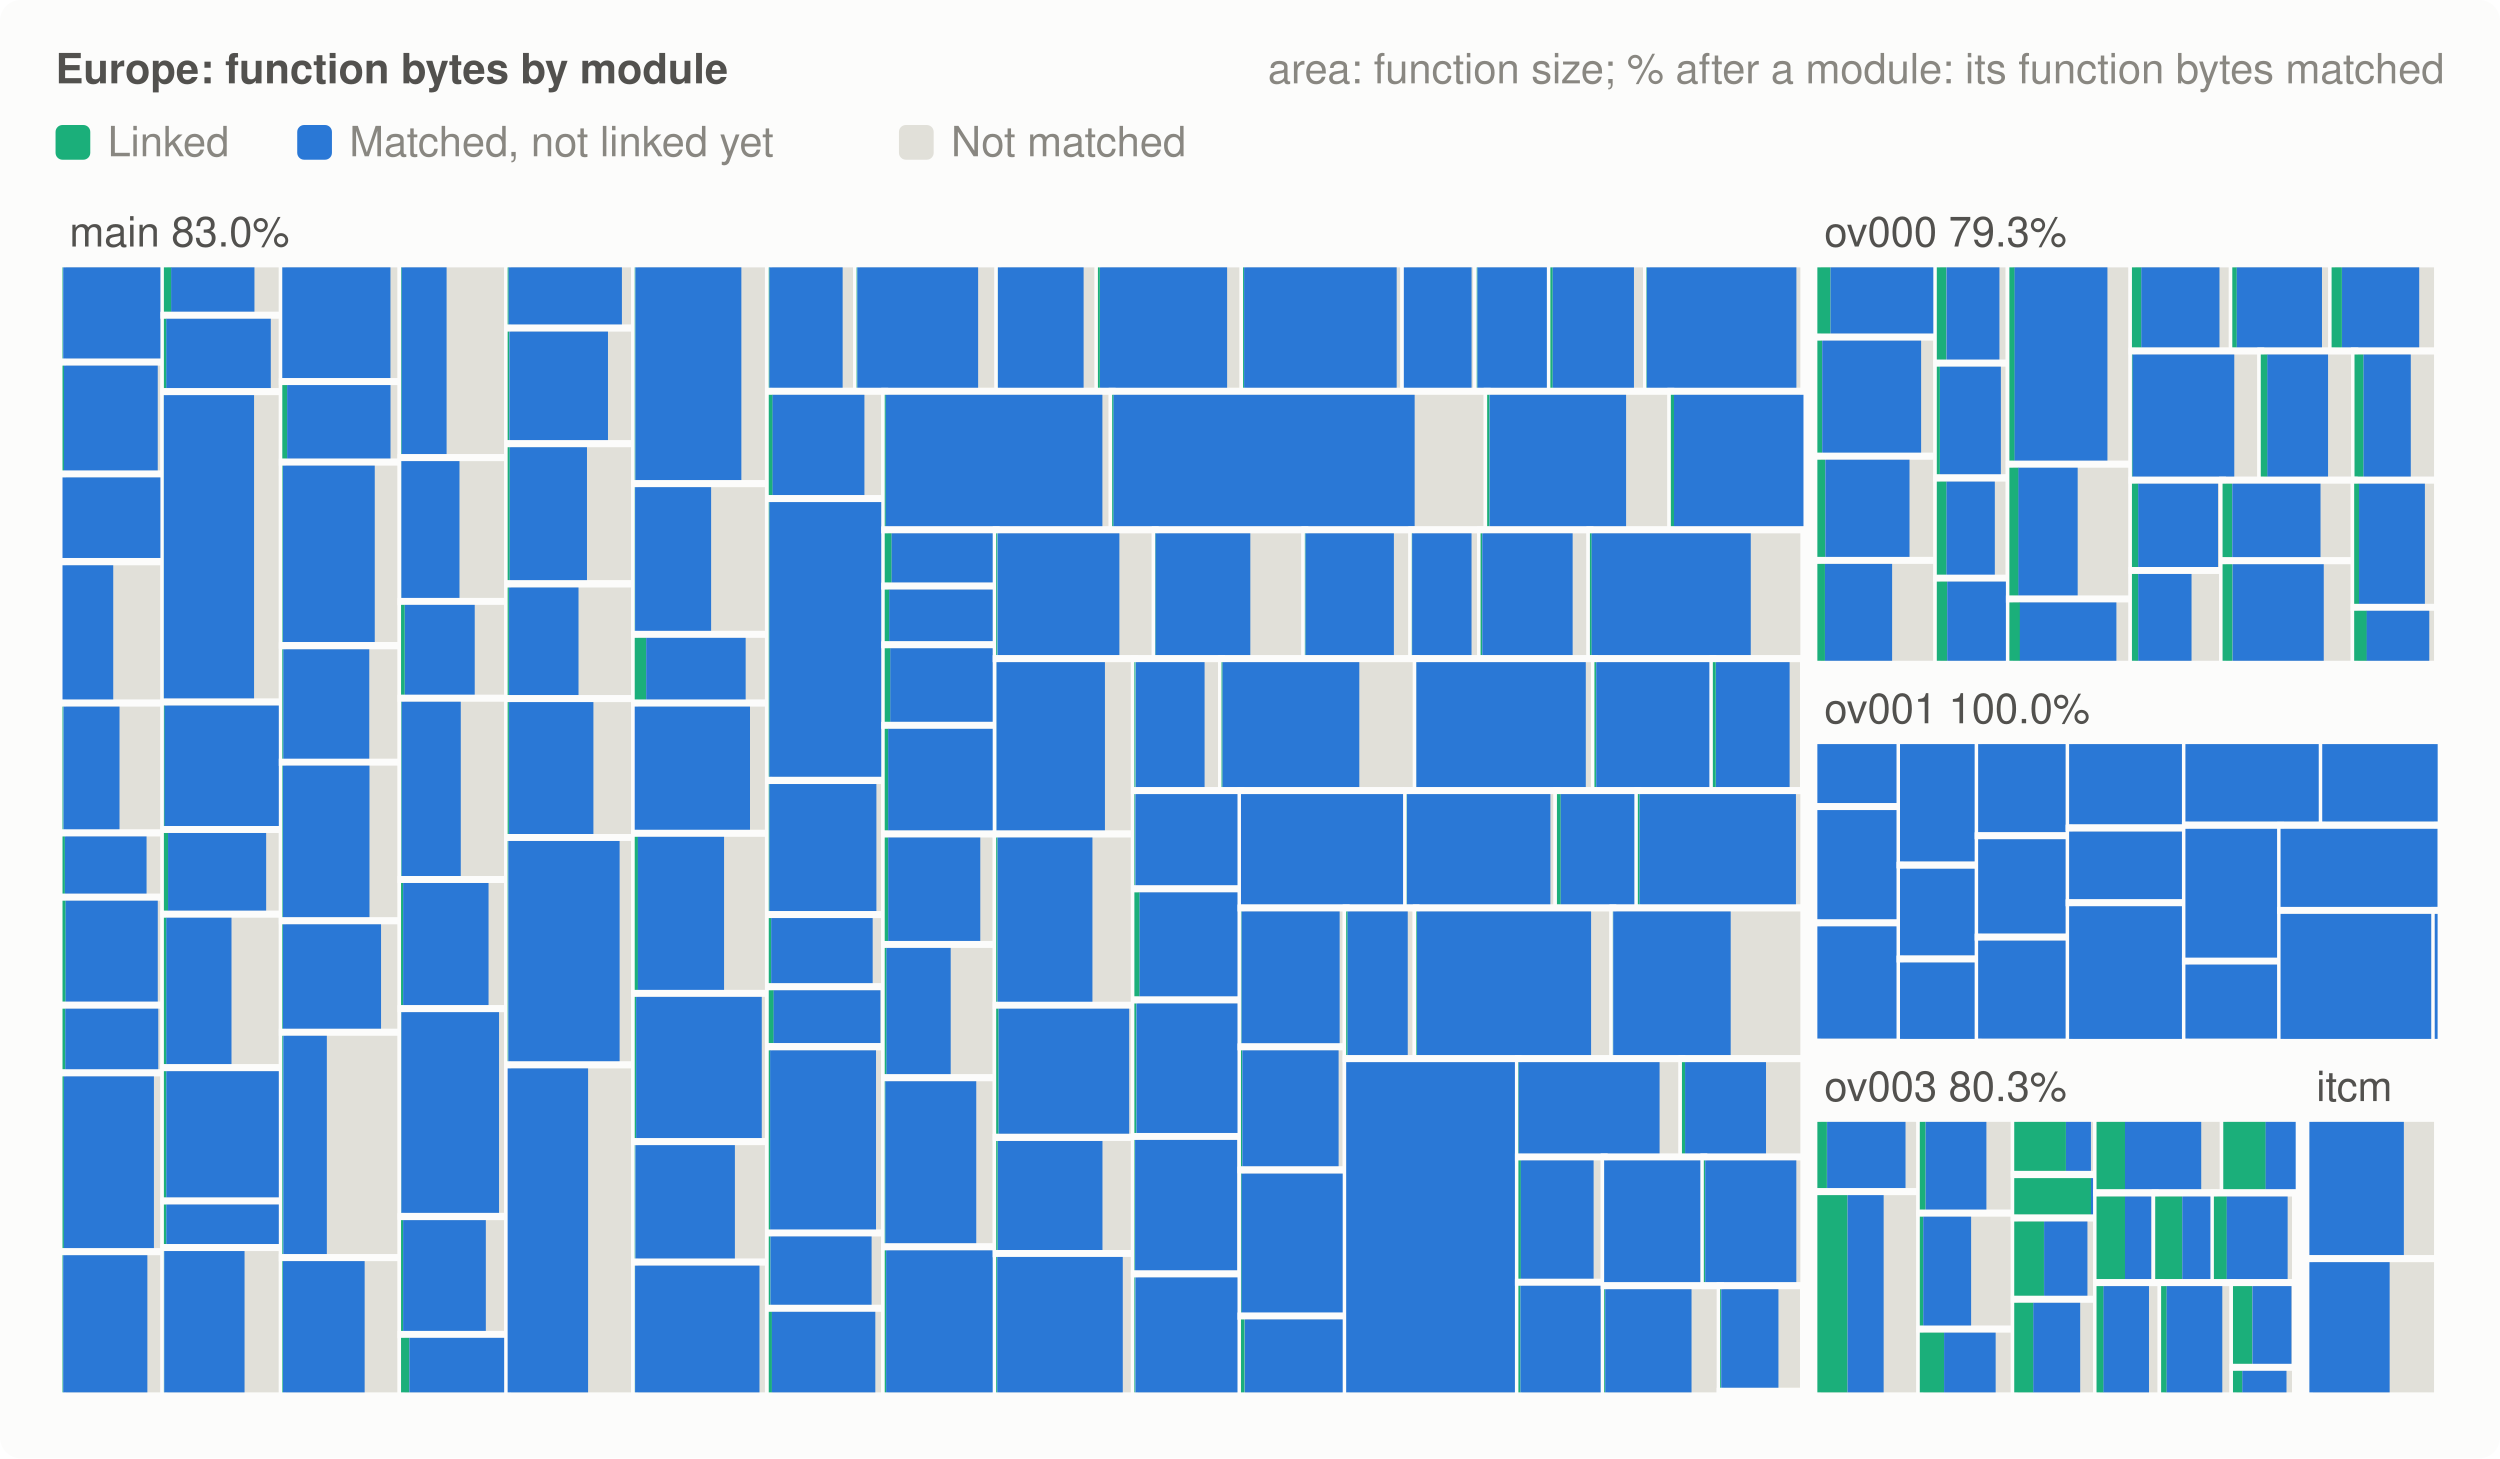
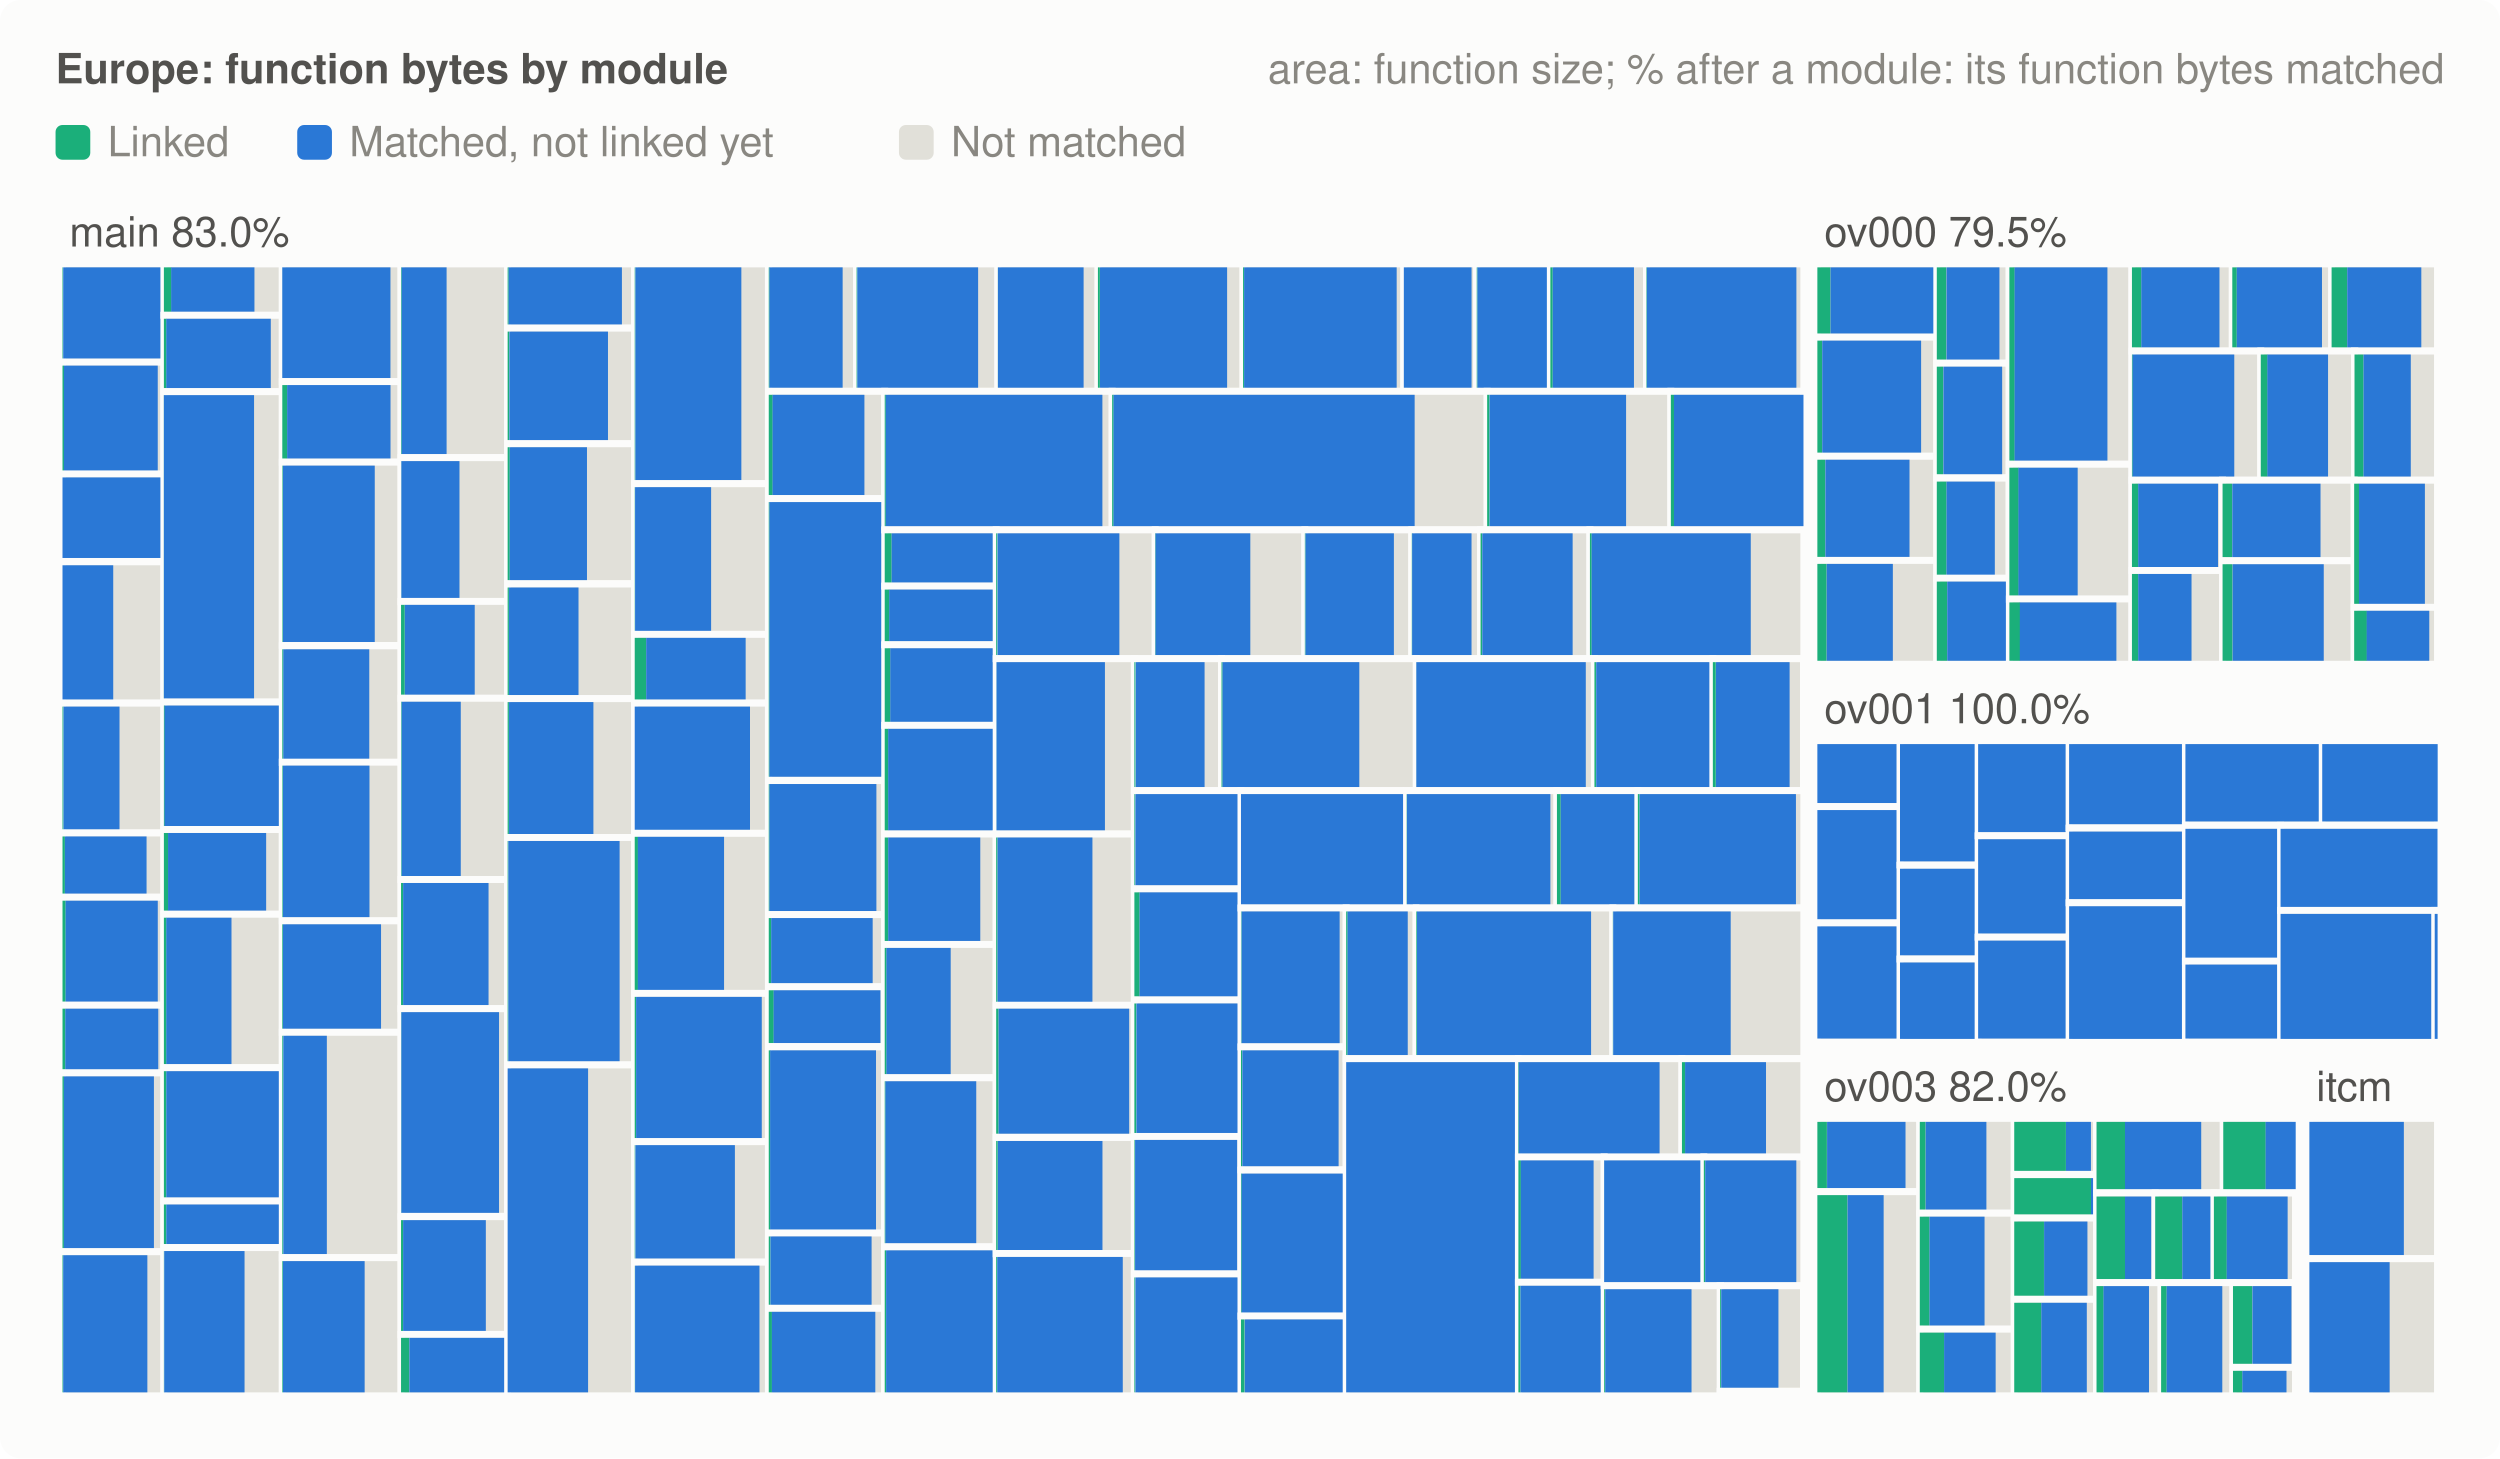
<svg xmlns="http://www.w3.org/2000/svg" viewBox="0 0 720 420" width="720" height="420" role="img" aria-label="Matched and linked code by module (Europe)">
  <style>.bg{fill:#fcfcfb}.lbl{fill:#52514e}.muted{fill:#898781}.todo{fill:#e1e0d9}.gap{stroke:#fcfcfb}.matched{fill:#2a78d6}.linked{fill:#1baf7a}@media (prefers-color-scheme: dark){.bg{fill:#1a1a19}.lbl{fill:#c3c2b7}.muted{fill:#898781}.todo{fill:#2c2c2a}.gap{stroke:#1a1a19}.matched{fill:#3987e5}.linked{fill:#199e70}}text{font:12px -apple-system,BlinkMacSystemFont,'Segoe UI',Helvetica,Arial,sans-serif}.head{font-weight:600}</style>
  <rect class="bg" width="720" height="420" rx="6" />
  <text class="lbl head" x="16" y="24">Europe: function bytes by module</text>
  <text class="muted" x="704" y="24" text-anchor="end">area: function size; % after a module: its function bytes matched</text>
  <rect class="linked" x="16" y="36" width="10" height="10" rx="2" />
  <text class="muted" x="31" y="45">Linked</text>
  <rect class="matched" x="85.6" y="36" width="10" height="10" rx="2" />
  <text class="muted" x="100.6" y="45">Matched, not linked yet</text>
  <rect class="todo" x="258.9" y="36" width="10" height="10" rx="2" />
  <text class="muted" x="273.9" y="45">Not matched</text>
  <rect class="todo gap" x="18.0" y="76.0" width="29.2" height="28.3" stroke-width="2" />
  <rect class="linked" x="18.0" y="77.0" width="0.17" height="26.3" />
  <rect class="matched" x="18.2" y="77.0" width="28.68" height="26.3" />
  <rect class="todo gap" x="18.0" y="104.3" width="29.2" height="32.3" stroke-width="2" />
  <rect class="linked" x="18.0" y="105.3" width="0.44" height="30.3" />
  <rect class="matched" x="18.4" y="105.3" width="27.03" height="30.3" />
  <rect class="todo gap" x="18.0" y="136.5" width="29.2" height="25.2" stroke-width="2" />
  <rect class="matched" x="18.0" y="137.5" width="28.68" height="23.2" />
  <rect class="todo gap" x="18.0" y="161.8" width="29.2" height="40.7" stroke-width="2" />
  <rect class="matched" x="18.0" y="162.8" width="14.61" height="38.7" />
  <rect class="todo gap" x="18.0" y="202.5" width="29.2" height="37.4" stroke-width="2" />
  <rect class="linked" x="18.0" y="203.5" width="0.27" height="35.4" />
  <rect class="matched" x="18.3" y="203.5" width="16.12" height="35.4" />
  <rect class="todo gap" x="18.0" y="239.9" width="29.2" height="18.5" stroke-width="2" />
  <rect class="linked" x="18.0" y="240.9" width="0.69" height="16.5" />
  <rect class="matched" x="18.7" y="240.9" width="23.51" height="16.5" />
  <rect class="todo gap" x="18.0" y="258.4" width="29.2" height="31.1" stroke-width="2" />
  <rect class="linked" x="18.0" y="259.4" width="0.92" height="29.1" />
  <rect class="matched" x="18.9" y="259.4" width="26.54" height="29.1" />
  <rect class="todo gap" x="18.0" y="289.5" width="29.2" height="19.5" stroke-width="2" />
  <rect class="linked" x="18.0" y="290.5" width="0.83" height="17.5" />
  <rect class="matched" x="18.8" y="290.5" width="26.78" height="17.5" />
  <rect class="todo gap" x="18.0" y="309.0" width="29.2" height="51.5" stroke-width="2" />
  <rect class="linked" x="18.0" y="310.0" width="0.41" height="49.5" />
  <rect class="matched" x="18.4" y="310.0" width="25.93" height="49.5" />
  <rect class="todo gap" x="18.0" y="360.5" width="29.2" height="41.5" stroke-width="2" />
  <rect class="linked" x="18.0" y="361.5" width="0.22" height="39.5" />
  <rect class="matched" x="18.2" y="361.5" width="24.24" height="39.5" />
  <rect class="todo gap" x="47.2" y="76.0" width="34.1" height="14.8" stroke-width="2" />
  <rect class="linked" x="47.2" y="77.0" width="2.18" height="12.8" />
  <rect class="matched" x="49.3" y="77.0" width="23.98" height="12.8" />
  <rect class="todo gap" x="47.2" y="90.8" width="34.1" height="22.0" stroke-width="2" />
  <rect class="linked" x="47.2" y="91.8" width="0.78" height="20.0" />
  <rect class="matched" x="47.9" y="91.8" width="30.09" height="20.0" />
  <rect class="todo gap" x="47.2" y="112.8" width="34.1" height="89.4" stroke-width="2" />
  <rect class="linked" x="47.2" y="113.8" width="0.08" height="87.4" />
  <rect class="matched" x="47.2" y="113.8" width="25.97" height="87.4" />
  <rect class="todo gap" x="47.2" y="202.2" width="34.1" height="36.7" stroke-width="2" />
  <rect class="linked" x="47.2" y="203.2" width="0.28" height="34.7" />
  <rect class="matched" x="47.4" y="203.2" width="33.84" height="34.7" />
  <rect class="todo gap" x="47.2" y="238.9" width="34.1" height="24.4" stroke-width="2" />
  <rect class="linked" x="47.2" y="239.9" width="1.28" height="22.4" />
  <rect class="matched" x="48.4" y="239.9" width="28.25" height="22.4" />
  <rect class="todo gap" x="47.2" y="263.3" width="34.1" height="44.2" stroke-width="2" />
  <rect class="linked" x="47.2" y="264.3" width="0.78" height="42.2" />
  <rect class="matched" x="47.9" y="264.3" width="18.77" height="42.2" />
  <rect class="todo gap" x="47.2" y="307.5" width="34.1" height="38.4" stroke-width="2" />
  <rect class="linked" x="47.2" y="308.5" width="0.74" height="36.4" />
  <rect class="matched" x="47.9" y="308.5" width="33.39" height="36.4" />
  <rect class="todo gap" x="47.2" y="345.9" width="34.1" height="13.4" stroke-width="2" />
  <rect class="linked" x="47.2" y="346.9" width="0.74" height="11.4" />
  <rect class="matched" x="47.9" y="346.9" width="33.38" height="11.4" />
  <rect class="todo gap" x="47.2" y="359.3" width="34.1" height="42.7" stroke-width="2" />
  <rect class="linked" x="47.2" y="360.3" width="0.10" height="40.7" />
  <rect class="matched" x="47.3" y="360.3" width="23.13" height="40.7" />
  <rect class="todo gap" x="81.3" y="76.0" width="34.2" height="33.9" stroke-width="2" />
  <rect class="linked" x="81.3" y="77.0" width="0.04" height="31.9" />
  <rect class="matched" x="81.3" y="77.0" width="31.15" height="31.9" />
  <rect class="todo gap" x="81.3" y="109.9" width="34.2" height="23.2" stroke-width="2" />
  <rect class="linked" x="81.3" y="110.9" width="1.43" height="21.2" />
  <rect class="matched" x="82.7" y="110.9" width="29.77" height="21.2" />
  <rect class="todo gap" x="81.3" y="133.1" width="34.2" height="52.8" stroke-width="2" />
  <rect class="linked" x="81.3" y="134.1" width="0.16" height="50.8" />
  <rect class="matched" x="81.5" y="134.1" width="26.43" height="50.8" />
  <rect class="todo gap" x="81.3" y="186.0" width="34.2" height="33.6" stroke-width="2" />
  <rect class="linked" x="81.3" y="187.0" width="0.34" height="31.6" />
  <rect class="matched" x="81.6" y="187.0" width="24.75" height="31.6" />
  <rect class="todo gap" x="81.3" y="219.5" width="34.2" height="45.7" stroke-width="2" />
  <rect class="linked" x="81.3" y="220.5" width="0.17" height="43.7" />
  <rect class="matched" x="81.5" y="220.5" width="24.91" height="43.7" />
  <rect class="todo gap" x="81.3" y="265.2" width="34.2" height="32.1" stroke-width="2" />
  <rect class="linked" x="81.3" y="266.2" width="0.21" height="30.1" />
  <rect class="matched" x="81.5" y="266.2" width="28.24" height="30.1" />
  <rect class="todo gap" x="81.3" y="297.3" width="34.2" height="64.9" stroke-width="2" />
  <rect class="linked" x="81.3" y="298.3" width="0.29" height="62.9" />
  <rect class="matched" x="81.6" y="298.3" width="12.53" height="62.9" />
  <rect class="todo gap" x="81.3" y="362.2" width="34.2" height="39.8" stroke-width="2" />
  <rect class="linked" x="81.3" y="363.2" width="0.19" height="37.8" />
  <rect class="matched" x="81.5" y="363.2" width="23.52" height="37.8" />
  <rect class="todo gap" x="115.5" y="76.0" width="30.7" height="55.8" stroke-width="2" />
  <rect class="linked" x="115.5" y="77.0" width="0.20" height="53.8" />
  <rect class="matched" x="115.7" y="77.0" width="12.92" height="53.8" />
  <rect class="todo gap" x="115.5" y="131.8" width="30.7" height="41.5" stroke-width="2" />
  <rect class="linked" x="115.5" y="132.8" width="0.07" height="39.5" />
  <rect class="matched" x="115.6" y="132.8" width="16.73" height="39.5" />
  <rect class="todo gap" x="115.5" y="173.2" width="30.7" height="27.9" stroke-width="2" />
  <rect class="linked" x="115.5" y="174.2" width="1.07" height="25.9" />
  <rect class="matched" x="116.6" y="174.2" width="20.12" height="25.9" />
  <rect class="todo gap" x="115.5" y="201.1" width="30.7" height="52.2" stroke-width="2" />
  <rect class="linked" x="115.5" y="202.1" width="0.17" height="50.2" />
  <rect class="matched" x="115.7" y="202.1" width="17.00" height="50.2" />
  <rect class="todo gap" x="115.5" y="253.3" width="30.7" height="37.2" stroke-width="2" />
  <rect class="linked" x="115.5" y="254.3" width="0.61" height="35.2" />
  <rect class="matched" x="116.1" y="254.3" width="24.60" height="35.2" />
  <rect class="todo gap" x="115.5" y="290.5" width="30.7" height="59.8" stroke-width="2" />
  <rect class="linked" x="115.5" y="291.5" width="0.11" height="57.8" />
  <rect class="matched" x="115.6" y="291.5" width="28.12" height="57.8" />
  <rect class="todo gap" x="115.5" y="350.4" width="30.7" height="34.0" stroke-width="2" />
  <rect class="linked" x="115.5" y="351.4" width="0.64" height="32.0" />
  <rect class="matched" x="116.1" y="351.4" width="23.82" height="32.0" />
  <rect class="todo gap" x="115.5" y="384.3" width="30.7" height="17.7" stroke-width="2" />
  <rect class="linked" x="115.5" y="385.3" width="2.36" height="15.7" />
  <rect class="matched" x="117.9" y="385.3" width="28.34" height="15.7" />
  <rect class="todo gap" x="146.2" y="76.0" width="36.6" height="18.5" stroke-width="2" />
  <rect class="linked" x="146.2" y="77.0" width="0.31" height="16.5" />
  <rect class="matched" x="146.5" y="77.0" width="32.61" height="16.5" />
  <rect class="todo gap" x="146.2" y="94.5" width="36.6" height="33.3" stroke-width="2" />
  <rect class="linked" x="146.2" y="95.5" width="0.46" height="31.3" />
  <rect class="matched" x="146.7" y="95.5" width="28.40" height="31.3" />
  <rect class="todo gap" x="146.2" y="127.8" width="36.6" height="40.3" stroke-width="2" />
  <rect class="linked" x="146.2" y="128.8" width="0.61" height="38.3" />
  <rect class="matched" x="146.8" y="128.8" width="22.25" height="38.3" />
  <rect class="todo gap" x="146.2" y="168.2" width="36.6" height="33.0" stroke-width="2" />
  <rect class="linked" x="146.2" y="169.2" width="0.36" height="31.0" />
  <rect class="matched" x="146.6" y="169.2" width="20.01" height="31.0" />
  <rect class="todo gap" x="146.2" y="201.2" width="36.6" height="40.0" stroke-width="2" />
  <rect class="linked" x="146.2" y="202.2" width="0.36" height="38.0" />
  <rect class="matched" x="146.6" y="202.2" width="24.30" height="38.0" />
  <rect class="todo gap" x="146.2" y="241.2" width="36.6" height="65.5" stroke-width="2" />
  <rect class="linked" x="146.2" y="242.2" width="0.19" height="63.5" />
  <rect class="matched" x="146.4" y="242.2" width="32.05" height="63.5" />
  <rect class="todo gap" x="146.2" y="306.7" width="36.6" height="95.3" stroke-width="2" />
  <rect class="matched" x="146.2" y="307.7" width="23.17" height="93.3" />
  <rect class="todo gap" x="182.8" y="76.0" width="38.5" height="63.3" stroke-width="2" />
  <rect class="linked" x="182.8" y="77.0" width="0.19" height="61.3" />
  <rect class="matched" x="183.0" y="77.0" width="30.51" height="61.3" />
  <rect class="todo gap" x="182.8" y="139.3" width="38.5" height="43.4" stroke-width="2" />
  <rect class="linked" x="182.8" y="140.3" width="0.07" height="41.4" />
  <rect class="matched" x="182.9" y="140.3" width="21.90" height="41.4" />
  <rect class="todo gap" x="182.8" y="182.7" width="38.5" height="19.8" stroke-width="2" />
  <rect class="linked" x="182.8" y="183.7" width="3.27" height="17.8" />
  <rect class="matched" x="186.1" y="183.7" width="28.65" height="17.8" />
  <rect class="todo gap" x="182.8" y="202.5" width="38.5" height="37.5" stroke-width="2" />
  <rect class="matched" x="182.8" y="203.5" width="33.20" height="35.5" />
  <rect class="todo gap" x="182.8" y="240.0" width="38.5" height="46.1" stroke-width="2" />
  <rect class="linked" x="182.8" y="241.0" width="0.93" height="44.1" />
  <rect class="matched" x="183.7" y="241.0" width="24.83" height="44.1" />
  <rect class="todo gap" x="182.8" y="286.1" width="38.5" height="42.7" stroke-width="2" />
  <rect class="linked" x="182.8" y="287.1" width="0.40" height="40.7" />
  <rect class="matched" x="183.2" y="287.1" width="36.19" height="40.7" />
  <rect class="todo gap" x="182.8" y="328.8" width="38.5" height="34.7" stroke-width="2" />
  <rect class="linked" x="182.8" y="329.8" width="0.16" height="32.7" />
  <rect class="matched" x="183.0" y="329.8" width="28.65" height="32.7" />
  <rect class="todo gap" x="182.8" y="363.5" width="38.5" height="38.5" stroke-width="2" />
  <rect class="linked" x="182.8" y="364.5" width="0.05" height="36.5" />
  <rect class="matched" x="182.9" y="364.5" width="35.83" height="36.5" />
  <rect class="todo gap" x="221.4" y="76.0" width="25.3" height="36.7" stroke-width="2" />
  <rect class="linked" x="221.4" y="77.0" width="0.25" height="34.7" />
  <rect class="matched" x="221.6" y="77.0" width="21.08" height="34.7" />
  <rect class="todo gap" x="246.7" y="76.0" width="40.7" height="36.7" stroke-width="2" />
  <rect class="linked" x="246.7" y="77.0" width="0.19" height="34.7" />
  <rect class="matched" x="246.9" y="77.0" width="34.80" height="34.7" />
  <rect class="todo gap" x="287.4" y="76.0" width="28.9" height="36.7" stroke-width="2" />
  <rect class="linked" x="287.4" y="77.0" width="0.04" height="34.7" />
  <rect class="matched" x="287.4" y="77.0" width="24.68" height="34.7" />
  <rect class="todo gap" x="316.2" y="76.0" width="41.8" height="36.7" stroke-width="2" />
  <rect class="linked" x="316.2" y="77.0" width="0.56" height="34.7" />
  <rect class="matched" x="316.8" y="77.0" width="36.61" height="34.7" />
  <rect class="todo gap" x="358.0" y="76.0" width="46.3" height="36.7" stroke-width="2" />
  <rect class="linked" x="358.0" y="77.0" width="0.31" height="34.7" />
  <rect class="matched" x="358.3" y="77.0" width="43.94" height="34.7" />
  <rect class="todo gap" x="404.3" y="76.0" width="21.0" height="36.7" stroke-width="2" />
  <rect class="matched" x="404.3" y="77.0" width="19.51" height="34.7" />
  <rect class="todo gap" x="425.3" y="76.0" width="21.2" height="36.7" stroke-width="2" />
  <rect class="linked" x="425.3" y="77.0" width="0.21" height="34.7" />
  <rect class="matched" x="425.5" y="77.0" width="20.99" height="34.7" />
  <rect class="todo gap" x="446.5" y="76.0" width="27.7" height="36.7" stroke-width="2" />
  <rect class="linked" x="446.5" y="77.0" width="0.69" height="34.7" />
  <rect class="matched" x="447.2" y="77.0" width="23.38" height="34.7" />
  <rect class="todo gap" x="474.2" y="76.0" width="45.3" height="36.7" stroke-width="2" />
  <rect class="linked" x="474.2" y="77.0" width="0.16" height="34.7" />
  <rect class="matched" x="474.3" y="77.0" width="43.06" height="34.7" />
  <rect class="todo gap" x="221.4" y="112.7" width="33.4" height="30.9" stroke-width="2" />
  <rect class="linked" x="221.4" y="113.7" width="1.14" height="28.9" />
  <rect class="matched" x="222.5" y="113.7" width="26.45" height="28.9" />
  <rect class="todo gap" x="221.4" y="143.6" width="33.4" height="81.1" stroke-width="2" />
  <rect class="linked" x="221.4" y="144.6" width="0.25" height="79.1" />
  <rect class="matched" x="221.6" y="144.6" width="33.18" height="79.1" />
  <rect class="todo gap" x="221.4" y="224.8" width="33.4" height="38.6" stroke-width="2" />
  <rect class="linked" x="221.4" y="225.8" width="0.25" height="36.6" />
  <rect class="matched" x="221.6" y="225.8" width="30.80" height="36.6" />
  <rect class="todo gap" x="221.4" y="263.4" width="33.4" height="20.8" stroke-width="2" />
  <rect class="linked" x="221.4" y="264.4" width="0.73" height="18.8" />
  <rect class="matched" x="222.1" y="264.4" width="29.23" height="18.8" />
  <rect class="todo gap" x="221.4" y="284.2" width="33.4" height="17.2" stroke-width="2" />
  <rect class="linked" x="221.4" y="285.2" width="1.43" height="15.2" />
  <rect class="matched" x="222.8" y="285.2" width="30.75" height="15.2" />
  <rect class="todo gap" x="221.4" y="301.5" width="33.4" height="53.7" stroke-width="2" />
  <rect class="linked" x="221.4" y="302.5" width="0.49" height="51.7" />
  <rect class="matched" x="221.8" y="302.5" width="30.49" height="51.7" />
  <rect class="todo gap" x="221.4" y="355.1" width="33.4" height="21.7" stroke-width="2" />
  <rect class="linked" x="221.4" y="356.1" width="0.50" height="19.7" />
  <rect class="matched" x="221.9" y="356.1" width="29.12" height="19.7" />
  <rect class="todo gap" x="221.4" y="376.8" width="33.4" height="25.2" stroke-width="2" />
  <rect class="linked" x="221.4" y="377.8" width="0.92" height="23.2" />
  <rect class="matched" x="222.3" y="377.8" width="29.79" height="23.2" />
  <rect class="todo gap" x="254.8" y="112.7" width="65.5" height="39.9" stroke-width="2" />
  <rect class="linked" x="254.8" y="113.7" width="0.32" height="37.9" />
  <rect class="matched" x="255.1" y="113.7" width="62.39" height="37.9" />
  <rect class="todo gap" x="320.3" y="112.7" width="108.0" height="39.9" stroke-width="2" />
  <rect class="linked" x="320.3" y="113.7" width="0.43" height="37.9" />
  <rect class="matched" x="320.7" y="113.7" width="86.72" height="37.9" />
  <rect class="todo gap" x="428.3" y="112.7" width="52.9" height="39.9" stroke-width="2" />
  <rect class="linked" x="428.3" y="113.7" width="0.68" height="37.9" />
  <rect class="matched" x="429.0" y="113.7" width="39.31" height="37.9" />
  <rect class="todo gap" x="481.2" y="112.7" width="38.2" height="39.9" stroke-width="2" />
  <rect class="linked" x="481.2" y="113.7" width="0.91" height="37.9" />
  <rect class="matched" x="482.1" y="113.7" width="37.30" height="37.9" />
  <rect class="todo gap" x="254.8" y="152.6" width="32.1" height="16.2" stroke-width="2" />
  <rect class="linked" x="254.8" y="153.6" width="1.99" height="14.2" />
  <rect class="matched" x="256.8" y="153.6" width="30.14" height="14.2" />
  <rect class="todo gap" x="254.8" y="168.8" width="32.1" height="16.9" stroke-width="2" />
  <rect class="linked" x="254.8" y="169.8" width="1.35" height="14.9" />
  <rect class="matched" x="256.1" y="169.8" width="30.79" height="14.9" />
  <rect class="todo gap" x="254.8" y="185.7" width="32.1" height="23.2" stroke-width="2" />
  <rect class="linked" x="254.8" y="186.7" width="1.64" height="21.2" />
  <rect class="matched" x="256.4" y="186.7" width="30.50" height="21.2" />
  <rect class="todo gap" x="254.8" y="208.9" width="32.1" height="31.3" stroke-width="2" />
  <rect class="linked" x="254.8" y="209.9" width="1.06" height="29.3" />
  <rect class="matched" x="255.8" y="209.9" width="31.08" height="29.3" />
  <rect class="todo gap" x="254.8" y="240.2" width="32.1" height="31.8" stroke-width="2" />
  <rect class="linked" x="254.8" y="241.2" width="1.01" height="29.8" />
  <rect class="matched" x="255.8" y="241.2" width="26.52" height="29.8" />
  <rect class="todo gap" x="254.8" y="272.0" width="32.1" height="38.4" stroke-width="2" />
  <rect class="linked" x="254.8" y="273.0" width="0.55" height="36.4" />
  <rect class="matched" x="255.3" y="273.0" width="18.50" height="36.4" />
  <rect class="todo gap" x="254.8" y="310.4" width="32.1" height="48.7" stroke-width="2" />
  <rect class="linked" x="254.8" y="311.4" width="0.25" height="46.7" />
  <rect class="matched" x="255.0" y="311.4" width="26.16" height="46.7" />
  <rect class="todo gap" x="254.8" y="359.1" width="32.1" height="42.9" stroke-width="2" />
  <rect class="linked" x="254.8" y="360.1" width="0.39" height="40.9" />
  <rect class="matched" x="255.2" y="360.1" width="31.75" height="40.9" />
  <rect class="todo gap" x="286.9" y="152.6" width="45.8" height="37.1" stroke-width="2" />
  <rect class="linked" x="286.9" y="153.6" width="0.33" height="35.1" />
  <rect class="matched" x="287.3" y="153.6" width="35.08" height="35.1" />
  <rect class="todo gap" x="332.7" y="152.6" width="43.1" height="37.1" stroke-width="2" />
  <rect class="linked" x="332.7" y="153.6" width="0.15" height="35.1" />
  <rect class="matched" x="332.8" y="153.6" width="27.29" height="35.1" />
  <rect class="todo gap" x="375.8" y="152.6" width="30.8" height="37.1" stroke-width="2" />
  <rect class="linked" x="375.8" y="153.6" width="0.19" height="35.1" />
  <rect class="matched" x="376.0" y="153.6" width="25.44" height="35.1" />
  <rect class="todo gap" x="406.6" y="152.6" width="19.8" height="37.1" stroke-width="2" />
  <rect class="linked" x="406.6" y="153.6" width="0.18" height="35.1" />
  <rect class="matched" x="406.7" y="153.6" width="17.10" height="35.1" />
  <rect class="todo gap" x="426.4" y="152.6" width="31.5" height="37.1" stroke-width="2" />
  <rect class="linked" x="426.4" y="153.6" width="0.49" height="35.1" />
  <rect class="matched" x="426.9" y="153.6" width="26.02" height="35.1" />
  <rect class="todo gap" x="457.9" y="152.6" width="61.6" height="37.1" stroke-width="2" />
  <rect class="linked" x="457.9" y="153.6" width="0.52" height="35.1" />
  <rect class="matched" x="458.4" y="153.6" width="45.82" height="35.1" />
  <rect class="todo gap" x="286.9" y="189.7" width="39.8" height="50.5" stroke-width="2" />
  <rect class="linked" x="286.9" y="190.7" width="0.04" height="48.5" />
  <rect class="matched" x="287.0" y="190.7" width="31.22" height="48.5" />
  <rect class="todo gap" x="286.9" y="240.2" width="39.8" height="49.4" stroke-width="2" />
  <rect class="linked" x="286.9" y="241.2" width="0.39" height="47.4" />
  <rect class="matched" x="287.3" y="241.2" width="27.32" height="47.4" />
  <rect class="todo gap" x="286.9" y="289.5" width="39.8" height="38.0" stroke-width="2" />
  <rect class="linked" x="286.9" y="290.5" width="0.70" height="36.0" />
  <rect class="matched" x="287.6" y="290.5" width="37.60" height="36.0" />
  <rect class="todo gap" x="286.9" y="327.6" width="39.8" height="33.5" stroke-width="2" />
  <rect class="linked" x="286.9" y="328.6" width="0.44" height="31.5" />
  <rect class="matched" x="287.4" y="328.6" width="30.11" height="31.5" />
  <rect class="todo gap" x="286.9" y="361.0" width="39.8" height="41.0" stroke-width="2" />
  <rect class="linked" x="286.9" y="362.0" width="0.29" height="39.0" />
  <rect class="matched" x="287.2" y="362.0" width="36.16" height="39.0" />
  <rect class="todo gap" x="326.7" y="189.7" width="25.1" height="38.0" stroke-width="2" />
  <rect class="linked" x="326.7" y="190.7" width="0.31" height="36.0" />
  <rect class="matched" x="327.1" y="190.7" width="19.82" height="36.0" />
  <rect class="todo gap" x="351.8" y="189.7" width="56.1" height="38.0" stroke-width="2" />
  <rect class="linked" x="351.8" y="190.7" width="0.31" height="36.0" />
  <rect class="matched" x="352.1" y="190.7" width="39.38" height="36.0" />
  <rect class="todo gap" x="407.9" y="189.7" width="51.3" height="38.0" stroke-width="2" />
  <rect class="linked" x="407.9" y="190.7" width="0.04" height="36.0" />
  <rect class="matched" x="407.9" y="190.7" width="48.81" height="36.0" />
  <rect class="todo gap" x="459.2" y="189.7" width="34.1" height="38.0" stroke-width="2" />
  <rect class="linked" x="459.2" y="190.7" width="0.44" height="36.0" />
  <rect class="matched" x="459.7" y="190.7" width="33.64" height="36.0" />
  <rect class="todo gap" x="493.3" y="189.7" width="26.1" height="38.0" stroke-width="2" />
  <rect class="linked" x="493.3" y="190.7" width="0.85" height="36.0" />
  <rect class="matched" x="494.2" y="190.7" width="21.21" height="36.0" />
  <rect class="todo gap" x="326.7" y="227.7" width="30.7" height="28.3" stroke-width="2" />
  <rect class="linked" x="326.7" y="228.7" width="0.25" height="26.3" />
  <rect class="matched" x="327.0" y="228.7" width="29.63" height="26.3" />
  <rect class="todo gap" x="326.7" y="256.0" width="30.7" height="32.0" stroke-width="2" />
  <rect class="linked" x="326.7" y="257.0" width="1.50" height="30.0" />
  <rect class="matched" x="328.2" y="257.0" width="29.18" height="30.0" />
  <rect class="todo gap" x="326.7" y="288.0" width="30.7" height="39.3" stroke-width="2" />
  <rect class="linked" x="326.7" y="289.0" width="0.58" height="37.3" />
  <rect class="matched" x="327.3" y="289.0" width="30.10" height="37.3" />
  <rect class="todo gap" x="326.7" y="327.3" width="30.7" height="39.6" stroke-width="2" />
  <rect class="linked" x="326.7" y="328.3" width="0.16" height="37.6" />
  <rect class="matched" x="326.9" y="328.3" width="29.43" height="37.6" />
  <rect class="todo gap" x="326.7" y="366.9" width="30.7" height="35.1" stroke-width="2" />
  <rect class="linked" x="326.7" y="367.9" width="0.26" height="33.1" />
  <rect class="matched" x="327.0" y="367.9" width="30.42" height="33.1" />
  <rect class="todo gap" x="357.4" y="227.7" width="47.7" height="33.8" stroke-width="2" />
  <rect class="matched" x="357.4" y="228.7" width="46.81" height="31.8" />
  <rect class="todo gap" x="405.1" y="227.7" width="43.3" height="33.8" stroke-width="2" />
  <rect class="linked" x="405.1" y="228.7" width="0.08" height="31.8" />
  <rect class="matched" x="405.2" y="228.7" width="41.31" height="31.8" />
  <rect class="todo gap" x="448.4" y="227.7" width="23.3" height="33.8" stroke-width="2" />
  <rect class="linked" x="448.4" y="228.7" width="1.09" height="31.8" />
  <rect class="matched" x="449.5" y="228.7" width="22.17" height="31.8" />
  <rect class="todo gap" x="471.7" y="227.7" width="47.8" height="33.8" stroke-width="2" />
  <rect class="linked" x="471.7" y="228.7" width="0.51" height="31.8" />
  <rect class="matched" x="472.2" y="228.7" width="45.03" height="31.8" />
  <rect class="todo gap" x="357.4" y="261.5" width="30.3" height="40.0" stroke-width="2" />
  <rect class="linked" x="357.4" y="262.5" width="0.14" height="38.0" />
  <rect class="matched" x="357.6" y="262.5" width="28.22" height="38.0" />
  <rect class="todo gap" x="357.4" y="301.5" width="30.3" height="35.4" stroke-width="2" />
  <rect class="linked" x="357.4" y="302.5" width="0.39" height="33.4" />
  <rect class="matched" x="357.8" y="302.5" width="27.72" height="33.4" />
  <rect class="todo gap" x="357.4" y="337.0" width="30.3" height="42.1" stroke-width="2" />
  <rect class="linked" x="357.4" y="338.0" width="0.23" height="40.1" />
  <rect class="matched" x="357.6" y="338.0" width="29.77" height="40.1" />
  <rect class="todo gap" x="357.4" y="379.0" width="30.3" height="23.0" stroke-width="2" />
  <rect class="linked" x="357.4" y="380.0" width="1.03" height="21.0" />
  <rect class="matched" x="358.5" y="380.0" width="29.27" height="21.0" />
  <rect class="todo gap" x="387.7" y="261.5" width="20.1" height="43.4" stroke-width="2" />
  <rect class="linked" x="387.7" y="262.5" width="0.42" height="41.4" />
  <rect class="matched" x="388.1" y="262.5" width="17.33" height="41.4" />
  <rect class="todo gap" x="407.9" y="261.5" width="56.6" height="43.4" stroke-width="2" />
  <rect class="linked" x="407.9" y="262.5" width="0.24" height="41.4" />
  <rect class="matched" x="408.1" y="262.5" width="50.13" height="41.4" />
  <rect class="todo gap" x="464.5" y="261.5" width="55.0" height="43.4" stroke-width="2" />
  <rect class="linked" x="464.5" y="262.5" width="0.08" height="41.4" />
  <rect class="matched" x="464.6" y="262.5" width="33.84" height="41.4" />
  <rect class="todo gap" x="387.7" y="304.9" width="49.5" height="97.1" stroke-width="2" />
  <rect class="linked" x="387.7" y="305.9" width="0.02" height="95.1" />
  <rect class="matched" x="387.7" y="305.9" width="49.52" height="95.1" />
  <rect class="todo gap" x="437.3" y="304.9" width="47.1" height="28.4" stroke-width="2" />
  <rect class="linked" x="437.3" y="305.9" width="0.17" height="26.4" />
  <rect class="matched" x="437.4" y="305.9" width="40.56" height="26.4" />
  <rect class="todo gap" x="484.4" y="304.9" width="35.1" height="28.4" stroke-width="2" />
  <rect class="linked" x="484.4" y="305.9" width="0.92" height="26.4" />
  <rect class="matched" x="485.3" y="305.9" width="23.31" height="26.4" />
  <rect class="todo gap" x="437.3" y="333.2" width="24.7" height="36.1" stroke-width="2" />
  <rect class="linked" x="437.3" y="334.2" width="0.72" height="34.1" />
  <rect class="matched" x="438.0" y="334.2" width="20.96" height="34.1" />
  <rect class="todo gap" x="437.3" y="369.3" width="24.7" height="32.7" stroke-width="2" />
  <rect class="linked" x="437.3" y="370.3" width="0.61" height="30.7" />
  <rect class="matched" x="437.9" y="370.3" width="23.43" height="30.7" />
  <rect class="todo gap" x="462.0" y="333.2" width="28.7" height="37.1" stroke-width="2" />
  <rect class="linked" x="462.0" y="334.2" width="0.05" height="35.1" />
  <rect class="matched" x="462.0" y="334.2" width="28.66" height="35.1" />
  <rect class="todo gap" x="490.7" y="333.2" width="28.8" height="37.1" stroke-width="2" />
  <rect class="linked" x="490.7" y="334.2" width="0.40" height="35.1" />
  <rect class="matched" x="491.1" y="334.2" width="26.24" height="35.1" />
  <rect class="todo gap" x="462.0" y="370.3" width="33.5" height="31.7" stroke-width="2" />
  <rect class="linked" x="462.0" y="371.3" width="0.30" height="29.7" />
  <rect class="matched" x="462.3" y="371.3" width="24.86" height="29.7" />
  <rect class="todo gap" x="495.4" y="370.3" width="24.0" height="30.4" stroke-width="2" />
  <rect class="linked" x="495.4" y="371.3" width="0.26" height="28.4" />
  <rect class="matched" x="495.7" y="371.3" width="16.49" height="28.4" />
  <rect class="todo gap" x="495.4" y="400.7" width="24.0" height="1.3" stroke-width="2" />
  <rect class="linked" x="495.4" y="401.7" width="1.51" height="0.0" />
  <rect class="matched" x="496.9" y="401.7" width="22.51" height="0.0" />
  <text class="lbl" x="20.0" y="71.0">main 83.0%</text>
  <rect class="todo gap" x="523.4" y="76.0" width="34.4" height="21.1" stroke-width="2" />
  <rect class="linked" x="523.4" y="77.0" width="3.78" height="19.1" />
  <rect class="matched" x="527.2" y="77.0" width="30.33" height="19.1" />
  <rect class="todo gap" x="523.4" y="97.1" width="34.4" height="34.3" stroke-width="2" />
  <rect class="linked" x="523.4" y="98.1" width="1.35" height="32.3" />
  <rect class="matched" x="524.8" y="98.1" width="28.48" height="32.3" />
  <rect class="todo gap" x="523.4" y="131.4" width="34.4" height="30.0" stroke-width="2" />
  <rect class="linked" x="523.4" y="132.4" width="2.24" height="28.0" />
  <rect class="matched" x="525.7" y="132.4" width="24.24" height="28.0" />
  <rect class="todo gap" x="523.4" y="161.4" width="34.4" height="29.9" stroke-width="2" />
-   <rect class="linked" x="523.4" y="162.4" width="2.18" height="27.9" />
-   <rect class="matched" x="525.6" y="162.4" width="19.33" height="27.9" />
+   <rect class="linked" x="523.4" y="162.4" width="2.66" height="27.9" />
+   <rect class="matched" x="526.1" y="162.4" width="19.04" height="27.9" />
  <rect class="todo gap" x="557.8" y="76.0" width="20.8" height="28.6" stroke-width="2" />
  <rect class="linked" x="557.8" y="77.0" width="2.73" height="26.6" />
  <rect class="matched" x="560.6" y="77.0" width="15.24" height="26.6" />
  <rect class="todo gap" x="557.8" y="104.6" width="20.8" height="33.0" stroke-width="2" />
-   <rect class="linked" x="557.8" y="105.6" width="0.89" height="31.0" />
-   <rect class="matched" x="558.7" y="105.6" width="17.55" height="31.0" />
+   <rect class="linked" x="557.8" y="105.6" width="1.83" height="31.0" />
+   <rect class="matched" x="559.7" y="105.6" width="16.92" height="31.0" />
  <rect class="todo gap" x="557.8" y="137.7" width="20.8" height="28.9" stroke-width="2" />
  <rect class="linked" x="557.8" y="138.7" width="2.80" height="26.9" />
  <rect class="matched" x="560.6" y="138.7" width="13.91" height="26.9" />
  <rect class="todo gap" x="557.8" y="166.5" width="20.8" height="24.8" stroke-width="2" />
  <rect class="linked" x="557.8" y="167.5" width="2.96" height="22.8" />
  <rect class="matched" x="560.8" y="167.5" width="17.17" height="22.8" />
  <rect class="todo gap" x="578.7" y="76.0" width="35.3" height="57.7" stroke-width="2" />
  <rect class="linked" x="578.7" y="77.0" width="1.54" height="55.7" />
  <rect class="matched" x="580.2" y="77.0" width="26.74" height="55.7" />
  <rect class="todo gap" x="578.7" y="133.7" width="35.3" height="38.9" stroke-width="2" />
  <rect class="linked" x="578.7" y="134.7" width="2.69" height="36.9" />
  <rect class="matched" x="581.3" y="134.7" width="17.07" height="36.9" />
  <rect class="todo gap" x="578.7" y="172.5" width="35.3" height="18.8" stroke-width="2" />
  <rect class="linked" x="578.7" y="173.5" width="3.09" height="16.8" />
  <rect class="matched" x="581.7" y="173.5" width="27.82" height="16.8" />
  <rect class="todo gap" x="614.0" y="76.0" width="28.9" height="25.1" stroke-width="2" />
  <rect class="linked" x="614.0" y="77.0" width="2.72" height="23.1" />
  <rect class="matched" x="616.7" y="77.0" width="22.51" height="23.1" />
  <rect class="todo gap" x="642.9" y="76.0" width="28.7" height="25.1" stroke-width="2" />
  <rect class="linked" x="642.9" y="77.0" width="1.29" height="23.1" />
  <rect class="matched" x="644.2" y="77.0" width="24.53" height="23.1" />
  <rect class="todo gap" x="671.5" y="76.0" width="30.5" height="25.1" stroke-width="2" />
-   <rect class="linked" x="671.5" y="77.0" width="2.96" height="23.1" />
-   <rect class="matched" x="674.5" y="77.0" width="22.23" height="23.1" />
+   <rect class="linked" x="671.5" y="77.0" width="4.47" height="23.1" />
+   <rect class="matched" x="676.0" y="77.0" width="21.34" height="23.1" />
  <rect class="todo gap" x="614.0" y="101.1" width="37.1" height="37.2" stroke-width="2" />
  <rect class="linked" x="614.0" y="102.1" width="0.23" height="35.2" />
  <rect class="matched" x="614.2" y="102.1" width="29.27" height="35.2" />
  <rect class="todo gap" x="651.1" y="101.1" width="27.1" height="37.2" stroke-width="2" />
  <rect class="linked" x="651.1" y="102.1" width="1.97" height="35.2" />
  <rect class="matched" x="653.0" y="102.1" width="17.48" height="35.2" />
  <rect class="todo gap" x="678.1" y="101.1" width="23.9" height="37.2" stroke-width="2" />
  <rect class="linked" x="678.1" y="102.1" width="2.59" height="35.2" />
  <rect class="matched" x="680.7" y="102.1" width="13.61" height="35.2" />
  <rect class="todo gap" x="614.0" y="138.3" width="26.1" height="26.0" stroke-width="2" />
  <rect class="linked" x="614.0" y="139.3" width="1.84" height="24.0" />
  <rect class="matched" x="615.8" y="139.3" width="22.99" height="24.0" />
  <rect class="todo gap" x="614.0" y="164.3" width="26.1" height="27.0" stroke-width="2" />
  <rect class="linked" x="614.0" y="165.3" width="1.81" height="25.0" />
  <rect class="matched" x="615.8" y="165.3" width="15.36" height="25.0" />
  <rect class="todo gap" x="640.1" y="138.3" width="37.9" height="23.2" stroke-width="2" />
  <rect class="linked" x="640.1" y="139.3" width="2.74" height="21.2" />
  <rect class="matched" x="642.9" y="139.3" width="25.41" height="21.2" />
  <rect class="todo gap" x="640.1" y="161.5" width="37.9" height="29.8" stroke-width="2" />
  <rect class="linked" x="640.1" y="162.5" width="2.85" height="27.8" />
  <rect class="matched" x="643.0" y="162.5" width="26.24" height="27.8" />
  <rect class="todo gap" x="678.0" y="138.3" width="24.0" height="36.7" stroke-width="2" />
  <rect class="linked" x="678.0" y="139.3" width="1.40" height="34.7" />
  <rect class="matched" x="679.4" y="139.3" width="18.97" height="34.7" />
  <rect class="todo gap" x="678.0" y="174.9" width="24.0" height="16.4" stroke-width="2" />
  <rect class="linked" x="678.0" y="175.9" width="3.67" height="14.4" />
  <rect class="matched" x="681.6" y="175.9" width="18.03" height="14.4" />
-   <text class="lbl" x="525.4" y="71.0">ov000 79.3%</text>
+   <text class="lbl" x="525.4" y="71.0">ov000 79.5%</text>
  <rect class="todo gap" x="523.4" y="213.3" width="23.8" height="19.0" stroke-width="2" />
  <rect class="matched" x="523.4" y="214.3" width="23.79" height="17.0" />
  <rect class="todo gap" x="523.4" y="232.3" width="23.8" height="33.5" stroke-width="2" />
  <rect class="matched" x="523.4" y="233.3" width="23.79" height="31.5" />
  <rect class="todo gap" x="523.4" y="265.8" width="23.8" height="34.3" stroke-width="2" />
  <rect class="matched" x="523.4" y="266.8" width="23.79" height="32.3" />
  <rect class="todo gap" x="547.2" y="213.3" width="22.5" height="35.8" stroke-width="2" />
  <rect class="matched" x="547.2" y="214.3" width="22.51" height="33.8" />
  <rect class="todo gap" x="547.2" y="249.2" width="22.5" height="27.0" stroke-width="2" />
  <rect class="matched" x="547.2" y="250.2" width="22.51" height="25.0" />
  <rect class="todo gap" x="547.2" y="276.2" width="22.5" height="24.0" stroke-width="2" />
  <rect class="matched" x="547.2" y="277.2" width="22.51" height="22.0" />
  <rect class="todo gap" x="569.7" y="213.3" width="26.1" height="27.4" stroke-width="2" />
  <rect class="matched" x="569.7" y="214.3" width="26.12" height="25.4" />
  <rect class="todo gap" x="569.7" y="240.7" width="26.1" height="29.2" stroke-width="2" />
  <rect class="matched" x="569.7" y="241.7" width="26.12" height="27.2" />
  <rect class="todo gap" x="569.7" y="269.9" width="26.1" height="30.2" stroke-width="2" />
  <rect class="matched" x="569.7" y="270.9" width="26.12" height="28.2" />
  <rect class="todo gap" x="595.9" y="213.3" width="33.6" height="25.1" stroke-width="2" />
  <rect class="matched" x="595.9" y="214.3" width="33.57" height="23.1" />
  <rect class="todo gap" x="595.9" y="238.5" width="33.6" height="21.5" stroke-width="2" />
  <rect class="matched" x="595.9" y="239.5" width="33.57" height="19.5" />
  <rect class="todo gap" x="595.9" y="260.0" width="33.6" height="40.2" stroke-width="2" />
  <rect class="matched" x="595.9" y="261.0" width="33.57" height="38.2" />
  <rect class="todo gap" x="629.4" y="213.3" width="39.3" height="24.3" stroke-width="2" />
  <rect class="matched" x="629.4" y="214.3" width="39.33" height="22.3" />
  <rect class="todo gap" x="668.8" y="213.3" width="33.2" height="24.3" stroke-width="2" />
  <rect class="matched" x="668.8" y="214.3" width="33.25" height="22.3" />
  <rect class="todo gap" x="629.4" y="237.7" width="27.4" height="39.2" stroke-width="2" />
  <rect class="matched" x="629.4" y="238.7" width="27.38" height="37.2" />
  <rect class="todo gap" x="629.4" y="276.8" width="27.4" height="23.3" stroke-width="2" />
  <rect class="matched" x="629.4" y="277.8" width="27.38" height="21.3" />
  <rect class="todo gap" x="656.8" y="237.7" width="45.2" height="24.5" stroke-width="2" />
  <rect class="matched" x="656.8" y="238.7" width="45.20" height="22.5" />
  <rect class="todo gap" x="656.8" y="262.2" width="44.4" height="38.0" stroke-width="2" />
  <rect class="matched" x="656.8" y="263.2" width="44.37" height="36.0" />
  <rect class="todo gap" x="701.2" y="262.2" width="0.8" height="38.0" stroke-width="2" />
  <rect class="matched" x="701.2" y="263.2" width="0.83" height="36.0" />
  <text class="lbl" x="525.4" y="208.3">ov001 100.0%</text>
  <rect class="todo gap" x="523.4" y="322.1" width="29.5" height="21.1" stroke-width="2" />
  <rect class="linked" x="523.4" y="323.1" width="2.74" height="19.1" />
  <rect class="matched" x="526.2" y="323.1" width="22.59" height="19.1" />
  <rect class="todo gap" x="523.4" y="343.2" width="29.5" height="58.8" stroke-width="2" />
  <rect class="linked" x="523.4" y="344.2" width="8.67" height="56.8" />
  <rect class="matched" x="532.1" y="344.2" width="10.39" height="56.8" />
  <rect class="todo gap" x="552.9" y="322.1" width="27.2" height="27.3" stroke-width="2" />
  <rect class="linked" x="552.9" y="323.1" width="1.66" height="25.3" />
  <rect class="matched" x="554.6" y="323.1" width="17.48" height="25.3" />
  <rect class="todo gap" x="552.9" y="349.4" width="27.2" height="33.4" stroke-width="2" />
-   <rect class="linked" x="552.9" y="350.4" width="1.00" height="31.4" />
-   <rect class="matched" x="553.9" y="350.4" width="13.78" height="31.4" />
+   <rect class="linked" x="552.9" y="350.4" width="2.80" height="31.4" />
+   <rect class="matched" x="555.7" y="350.4" width="15.85" height="31.4" />
  <rect class="todo gap" x="552.9" y="382.8" width="27.2" height="19.2" stroke-width="2" />
  <rect class="linked" x="552.9" y="383.8" width="7.00" height="17.2" />
  <rect class="matched" x="559.9" y="383.8" width="14.85" height="17.2" />
  <rect class="todo gap" x="580.1" y="322.1" width="23.7" height="16.1" stroke-width="2" />
  <rect class="linked" x="580.1" y="323.1" width="14.88" height="14.1" />
  <rect class="matched" x="595.0" y="323.1" width="7.19" height="14.1" />
  <rect class="todo gap" x="580.1" y="338.3" width="23.7" height="12.5" stroke-width="2" />
  <rect class="linked" x="580.1" y="339.3" width="22.15" height="10.5" />
  <rect class="matched" x="602.2" y="339.3" width="1.55" height="10.5" />
  <rect class="todo gap" x="580.1" y="350.8" width="23.7" height="23.4" stroke-width="2" />
  <rect class="linked" x="580.1" y="351.8" width="8.56" height="21.4" />
  <rect class="matched" x="588.7" y="351.8" width="12.48" height="21.4" />
  <rect class="todo gap" x="580.1" y="374.2" width="23.7" height="27.8" stroke-width="2" />
-   <rect class="linked" x="580.1" y="375.2" width="5.54" height="25.8" />
-   <rect class="matched" x="585.6" y="375.2" width="13.49" height="25.8" />
+   <rect class="linked" x="580.1" y="375.2" width="7.81" height="25.8" />
+   <rect class="matched" x="587.9" y="375.2" width="13.10" height="25.8" />
  <rect class="todo gap" x="603.8" y="322.1" width="36.5" height="21.4" stroke-width="2" />
  <rect class="linked" x="603.8" y="323.1" width="8.24" height="19.4" />
  <rect class="matched" x="612.0" y="323.1" width="21.95" height="19.4" />
  <rect class="todo gap" x="640.3" y="322.1" width="20.9" height="21.4" stroke-width="2" />
  <rect class="linked" x="640.3" y="323.1" width="12.23" height="19.4" />
  <rect class="matched" x="652.5" y="323.1" width="8.66" height="19.4" />
  <rect class="todo gap" x="603.8" y="343.6" width="16.9" height="25.8" stroke-width="2" />
  <rect class="linked" x="603.8" y="344.6" width="8.20" height="23.8" />
  <rect class="matched" x="612.0" y="344.6" width="7.57" height="23.8" />
  <rect class="todo gap" x="620.7" y="343.6" width="16.9" height="25.8" stroke-width="2" />
  <rect class="linked" x="620.7" y="344.6" width="7.78" height="23.8" />
  <rect class="matched" x="628.5" y="344.6" width="8.32" height="23.8" />
  <rect class="todo gap" x="637.6" y="343.6" width="23.5" height="25.8" stroke-width="2" />
  <rect class="linked" x="637.6" y="344.6" width="3.72" height="23.8" />
  <rect class="matched" x="641.3" y="344.6" width="17.54" height="23.8" />
  <rect class="todo gap" x="603.8" y="369.4" width="18.6" height="32.6" stroke-width="2" />
  <rect class="linked" x="603.8" y="370.4" width="2.04" height="30.6" />
  <rect class="matched" x="605.8" y="370.4" width="13.11" height="30.6" />
  <rect class="todo gap" x="622.4" y="369.4" width="20.7" height="32.6" stroke-width="2" />
  <rect class="linked" x="622.4" y="370.4" width="1.60" height="30.6" />
  <rect class="matched" x="624.0" y="370.4" width="16.02" height="30.6" />
  <rect class="todo gap" x="643.1" y="369.4" width="18.0" height="24.4" stroke-width="2" />
  <rect class="linked" x="643.1" y="370.4" width="5.54" height="22.4" />
  <rect class="matched" x="648.7" y="370.4" width="11.23" height="22.4" />
  <rect class="todo gap" x="643.1" y="393.8" width="18.0" height="8.2" stroke-width="2" />
  <rect class="linked" x="643.1" y="394.8" width="2.72" height="6.2" />
  <rect class="matched" x="645.8" y="394.8" width="12.71" height="6.2" />
-   <text class="lbl" x="525.4" y="317.1">ov003 80.3%</text>
+   <text class="lbl" x="525.4" y="317.1">ov003 82.0%</text>
  <rect class="todo gap" x="665.1" y="322.1" width="36.9" height="40.4" stroke-width="2" />
  <rect class="matched" x="665.1" y="323.1" width="27.21" height="38.4" />
  <rect class="todo gap" x="665.1" y="362.5" width="36.9" height="39.5" stroke-width="2" />
  <rect class="matched" x="665.1" y="363.5" width="23.12" height="37.5" />
  <text class="lbl" x="667.1" y="317.1">itcm</text>
</svg>
